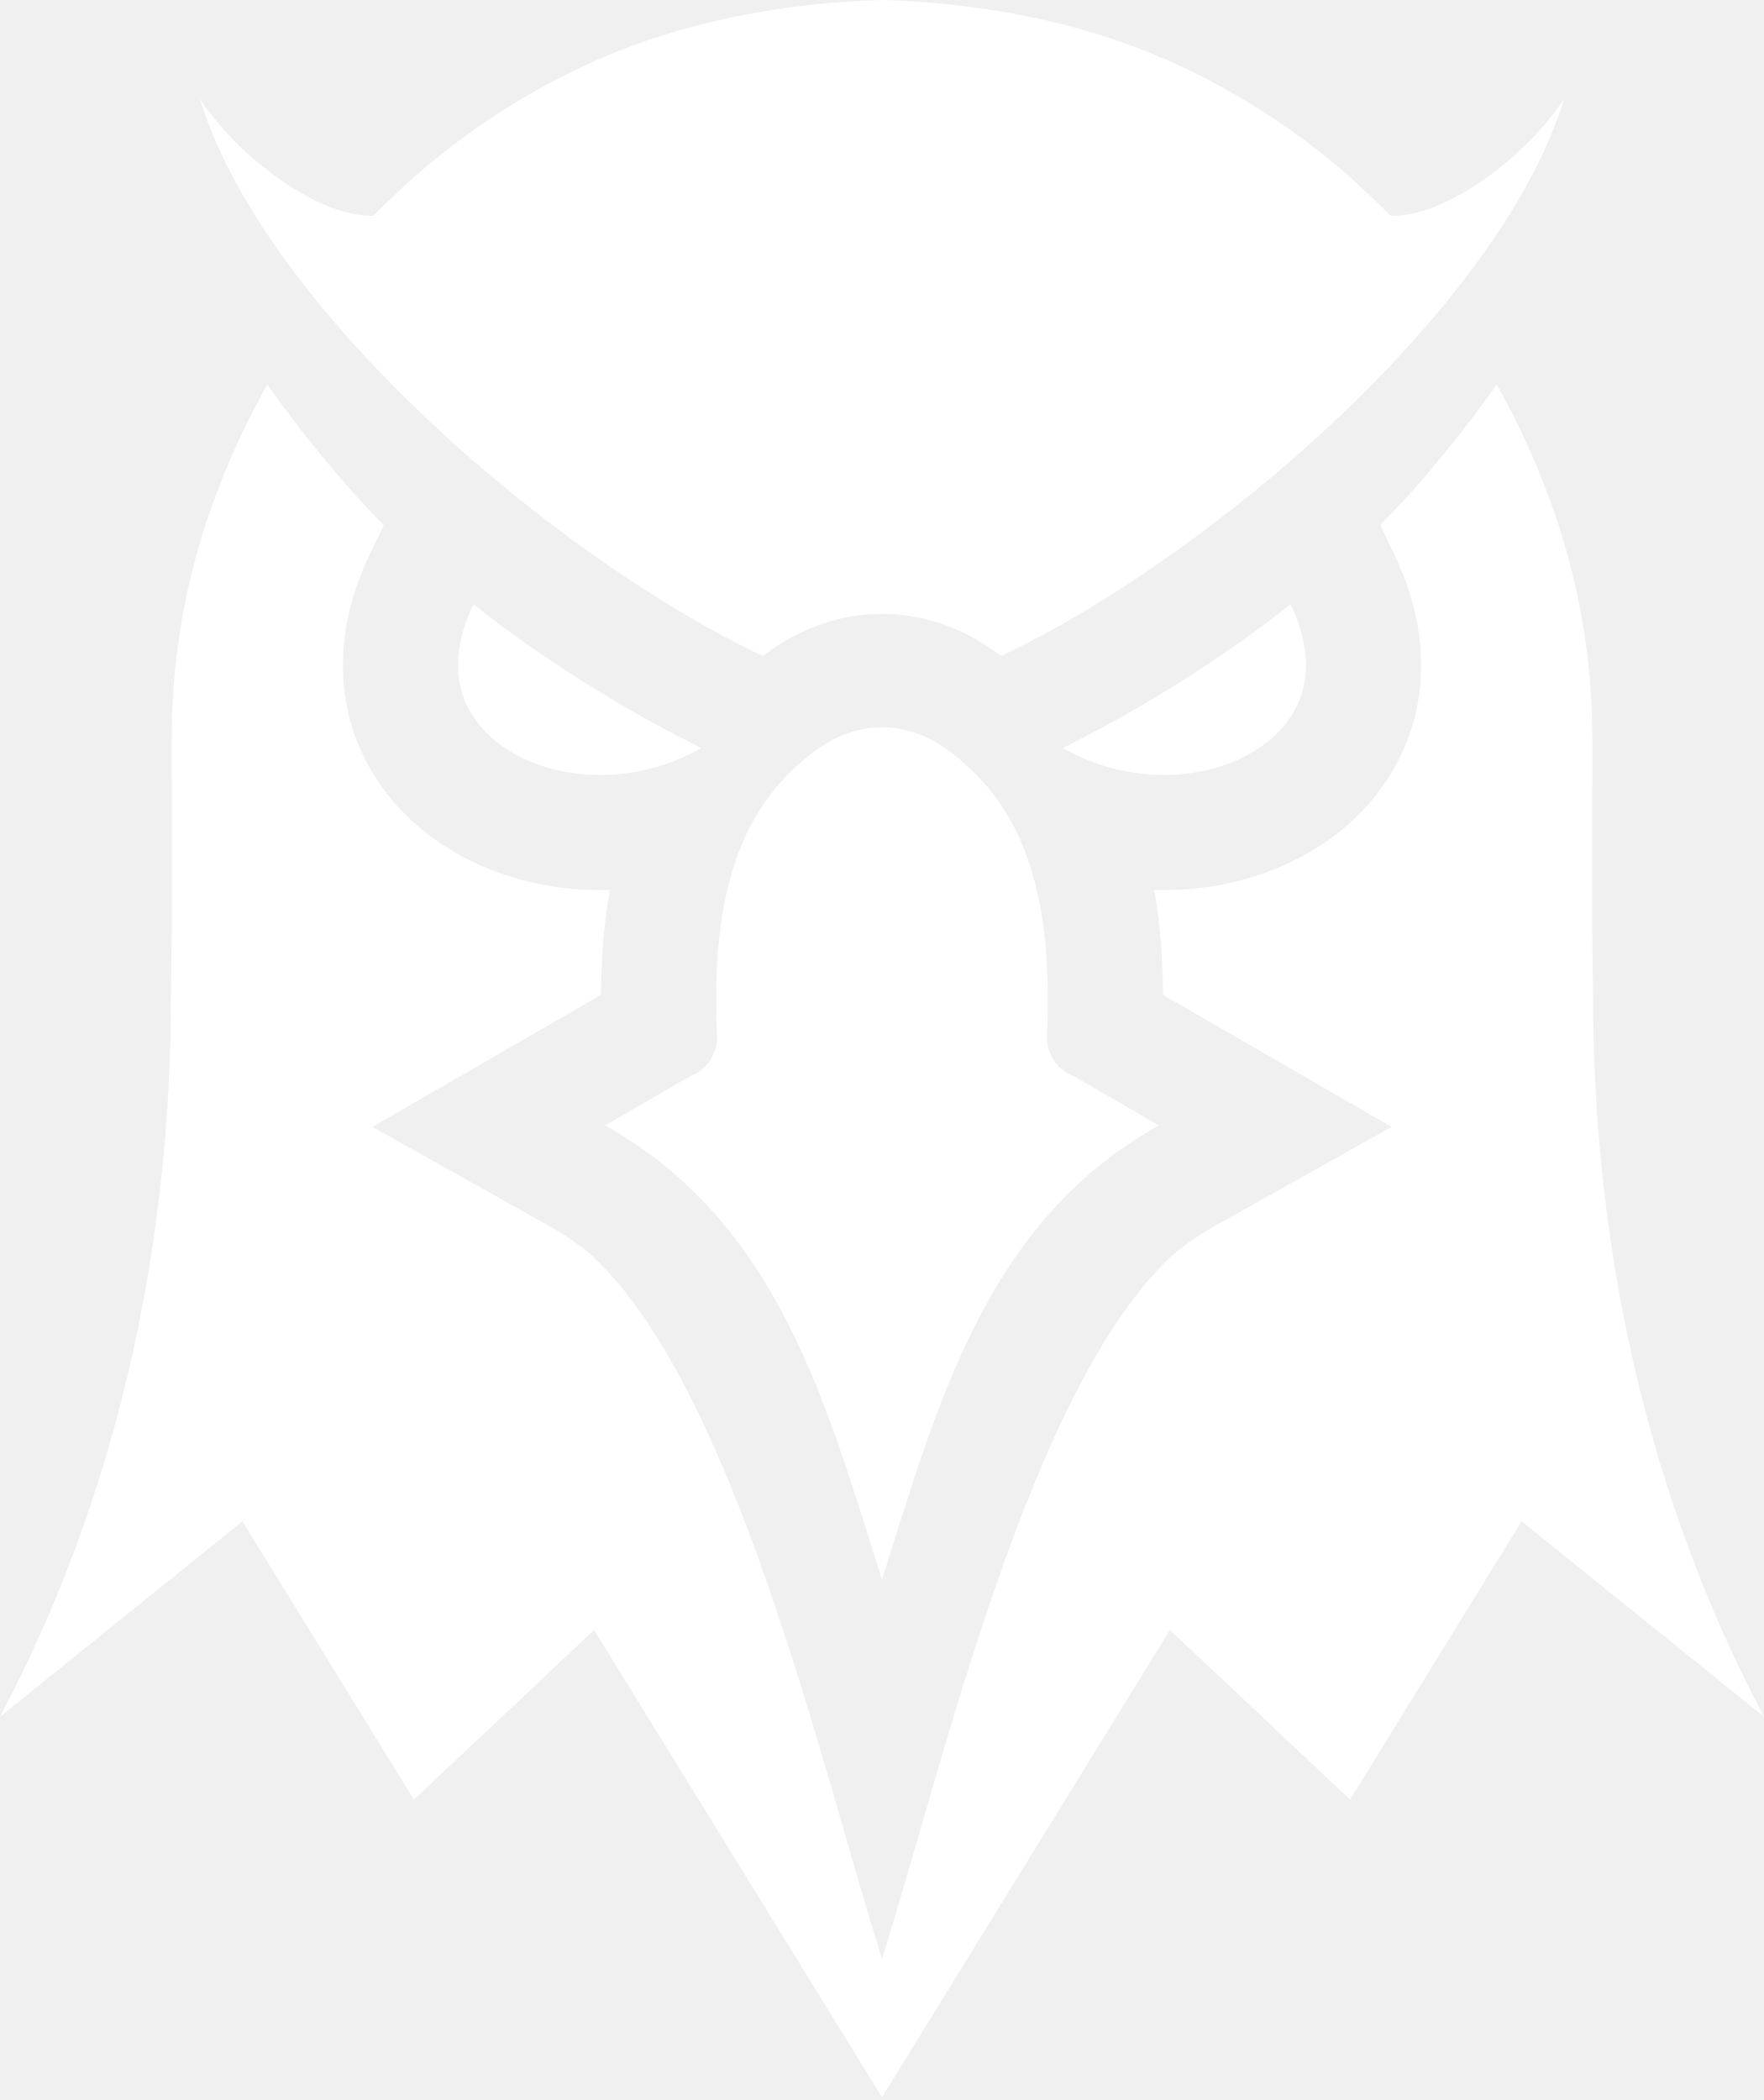
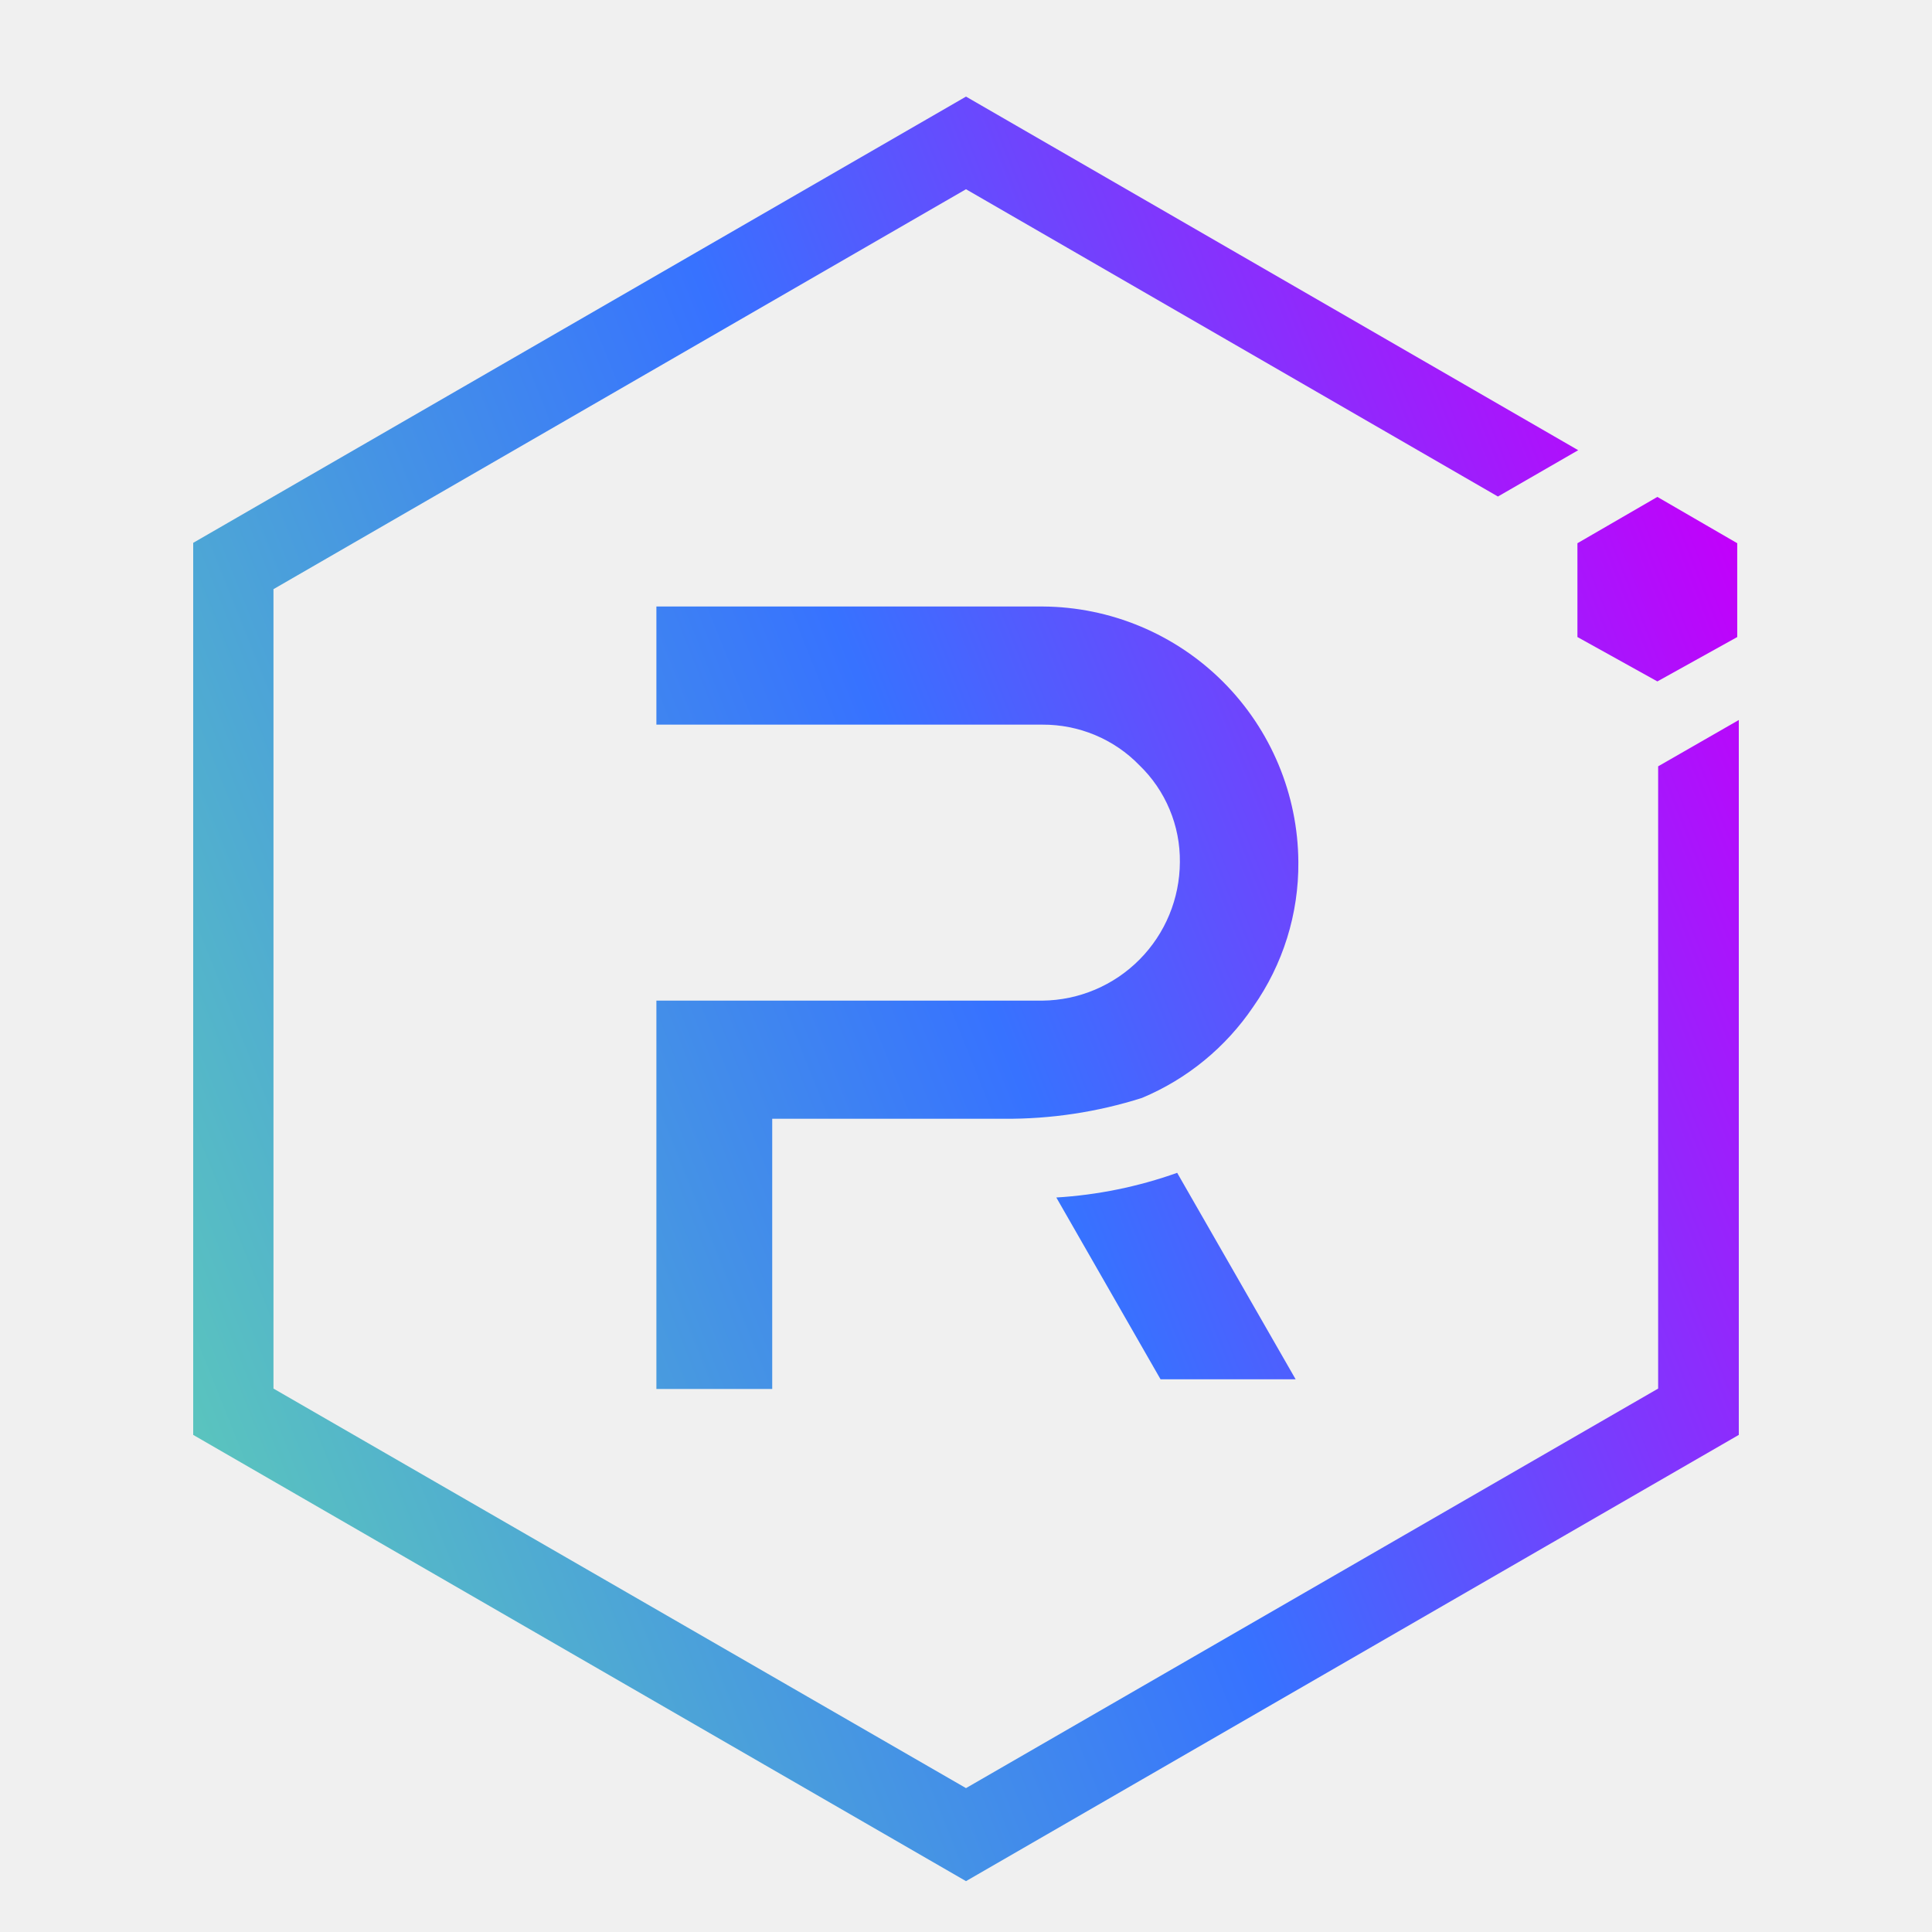
- <svg xmlns="http://www.w3.org/2000/svg" width="100%" height="100%" fill="#fff" fill-rule="evenodd" viewBox="0 0 252 300" focusable="false" class="chakra-icon custom-euf446">
-   <path d="M151.818 106.866c9.177-4.576 20.854-11.312 32.545-20.541 2.465 5.119 2.735 9.586 1.465 13.193-.9 2.542-2.596 4.753-4.826 6.512-2.415 1.901-5.431 3.285-8.765 4.033-6.326 1.425-13.712.593-20.419-3.197m1.591 46.886l12.148 7.017c-24.804 13.902-31.547 39.716-39.557 64.859-8.009-25.143-14.753-50.957-39.556-64.859l12.148-7.017a5.95 5.95 0 003.84-5.845c-1.113-23.547 5.245-33.96 13.821-40.498 3.076-2.342 6.434-3.518 9.747-3.518s6.671 1.176 9.748 3.518c8.576 6.538 14.934 16.951 13.821 40.498a5.95 5.95 0 003.84 5.845zM126 0c14.042.377 28.119 3.103 40.336 8.406 8.46 3.677 16.354 8.534 23.502 14.342 3.228 2.622 5.886 5.155 8.814 8.071 7.897.273 19.438-8.5 24.796-16.709-9.221 30.23-51.299 65.929-80.43 79.589-.012-.005-.02-.012-.029-.018-5.228-3.992-11.108-5.988-16.989-5.988s-11.76 1.996-16.988 5.988c-.009.005-.017.014-.029.018-29.132-13.66-71.209-49.359-80.43-79.589 5.357 8.209 16.898 16.982 24.795 16.709 2.929-2.915 5.587-5.449 8.814-8.071C69.31 16.94 77.204 12.083 85.664 8.406 97.882 3.103 111.959.377 126 0m-25.818 106.866c-9.176-4.576-20.854-11.312-32.544-20.541-2.465 5.119-2.735 9.586-1.466 13.193.901 2.542 2.597 4.753 4.826 6.512 2.416 1.901 5.432 3.285 8.766 4.033 6.326 1.425 13.711.593 20.418-3.197" />
-   <path d="M197.167 75.016c6.436-6.495 12.107-13.684 16.667-20.099l2.316 4.359c7.456 14.917 11.33 29.774 11.33 46.494l-.016 26.532.14 13.754c.54 33.766 7.846 67.929 24.396 99.193l-34.627-27.922-24.501 39.759-25.74-24.231L126 299.604l-41.132-66.748-25.739 24.231-24.501-39.759L0 245.25c16.55-31.264 23.856-65.427 24.397-99.193l.14-13.754-.016-26.532c0-16.721 3.873-31.578 11.331-46.494l2.315-4.359c4.56 6.415 10.23 13.603 16.667 20.099l-2.01 4.175c-3.905 8.109-5.198 17.176-2.156 25.799 1.961 5.554 5.54 10.317 10.154 13.953 4.48 3.531 9.782 5.911 15.333 7.161 3.616.814 7.3 1.149 10.96 1.035-.854 4.841-1.227 9.862-1.251 14.978L53.2 160.984l25.206 14.129a41.926 41.926 0 015.734 3.869c20.781 18.658 33.275 73.855 41.861 100.816 8.587-26.961 21.08-82.158 41.862-100.816a41.865 41.865 0 015.734-3.869l25.206-14.129-32.665-18.866c-.024-5.116-.397-10.137-1.251-14.978 3.66.114 7.344-.221 10.96-1.035 5.551-1.25 10.854-3.63 15.333-7.161 4.613-3.636 8.193-8.399 10.153-13.953 3.043-8.623 1.749-17.689-2.155-25.799l-2.01-4.175z" />
+ <svg xmlns="http://www.w3.org/2000/svg" width="40" height="40" viewBox="0 0 40 40" fill="none" data-sentry-element="svg" data-sentry-component="RaydiumLogo">
+   <path d="M34.33 15.866V28.749L20 37.021L5.662 28.749V12.198L20 3.918L31.013 10.28L32.675 9.321L20 2L4 11.239V29.708L20 38.947L36 29.708V14.907L34.33 15.866Z" fill="url(#a)" />
+   <path d="M15.988 28.757H13.59V20.717H21.582C22.338 20.709 23.061 20.403 23.593 19.866C24.126 19.329 24.425 18.604 24.428 17.848C24.432 17.474 24.36 17.103 24.215 16.758C24.071 16.413 23.858 16.102 23.588 15.842C23.328 15.574 23.016 15.362 22.671 15.218C22.326 15.074 21.956 15.001 21.582 15.003H13.59V12.557H21.59C22.991 12.566 24.332 13.126 25.322 14.116C26.313 15.107 26.873 16.448 26.881 17.848C26.89 18.92 26.563 19.968 25.946 20.845C25.378 21.684 24.579 22.34 23.644 22.731C22.719 23.025 21.754 23.17 20.783 23.163H15.988V28.757Z" fill="url(#b)" />
+   <path d="M26.825 28.557H24.028L21.87 24.793C22.724 24.741 23.566 24.569 24.372 24.282L26.825 28.557Z" fill="url(#c)" />
+   <path d="M32.659 13.189L34.314 14.108L35.968 13.189V11.247L34.314 10.288L32.659 11.247V13.189Z" fill="url(#d)" />
+   <defs>
+     <linearGradient id="a" x1="35.972" y1="11.249" x2="2.043" y2="24.817" gradientUnits="userSpaceOnUse">
+       <stop stop-color="#C200FB" />
+       <stop offset="0.49" stop-color="#3772FF" />
+       <stop offset="1" stop-color="#5AC4BE" />
+     </linearGradient>
+     <linearGradient id="b" x1="35.972" y1="11.249" x2="2.043" y2="24.817" gradientUnits="userSpaceOnUse">
+       <stop stop-color="#C200FB" />
+       <stop offset="0.49" stop-color="#3772FF" />
+       <stop offset="1" stop-color="#5AC4BE" />
+     </linearGradient>
+     <linearGradient id="c" x1="35.972" y1="11.249" x2="2.043" y2="24.817" gradientUnits="userSpaceOnUse">
+       <stop stop-color="#C200FB" />
+       <stop offset="0.49" stop-color="#3772FF" />
+       <stop offset="1" stop-color="#5AC4BE" />
+     </linearGradient>
+     <linearGradient id="d" x1="35.972" y1="11.249" x2="2.043" y2="24.817" gradientUnits="userSpaceOnUse">
+       <stop stop-color="#C200FB" />
+       <stop offset="0.49" stop-color="#3772FF" />
+       <stop offset="1" stop-color="#5AC4BE" />
+     </linearGradient>
+   </defs>
</svg>
